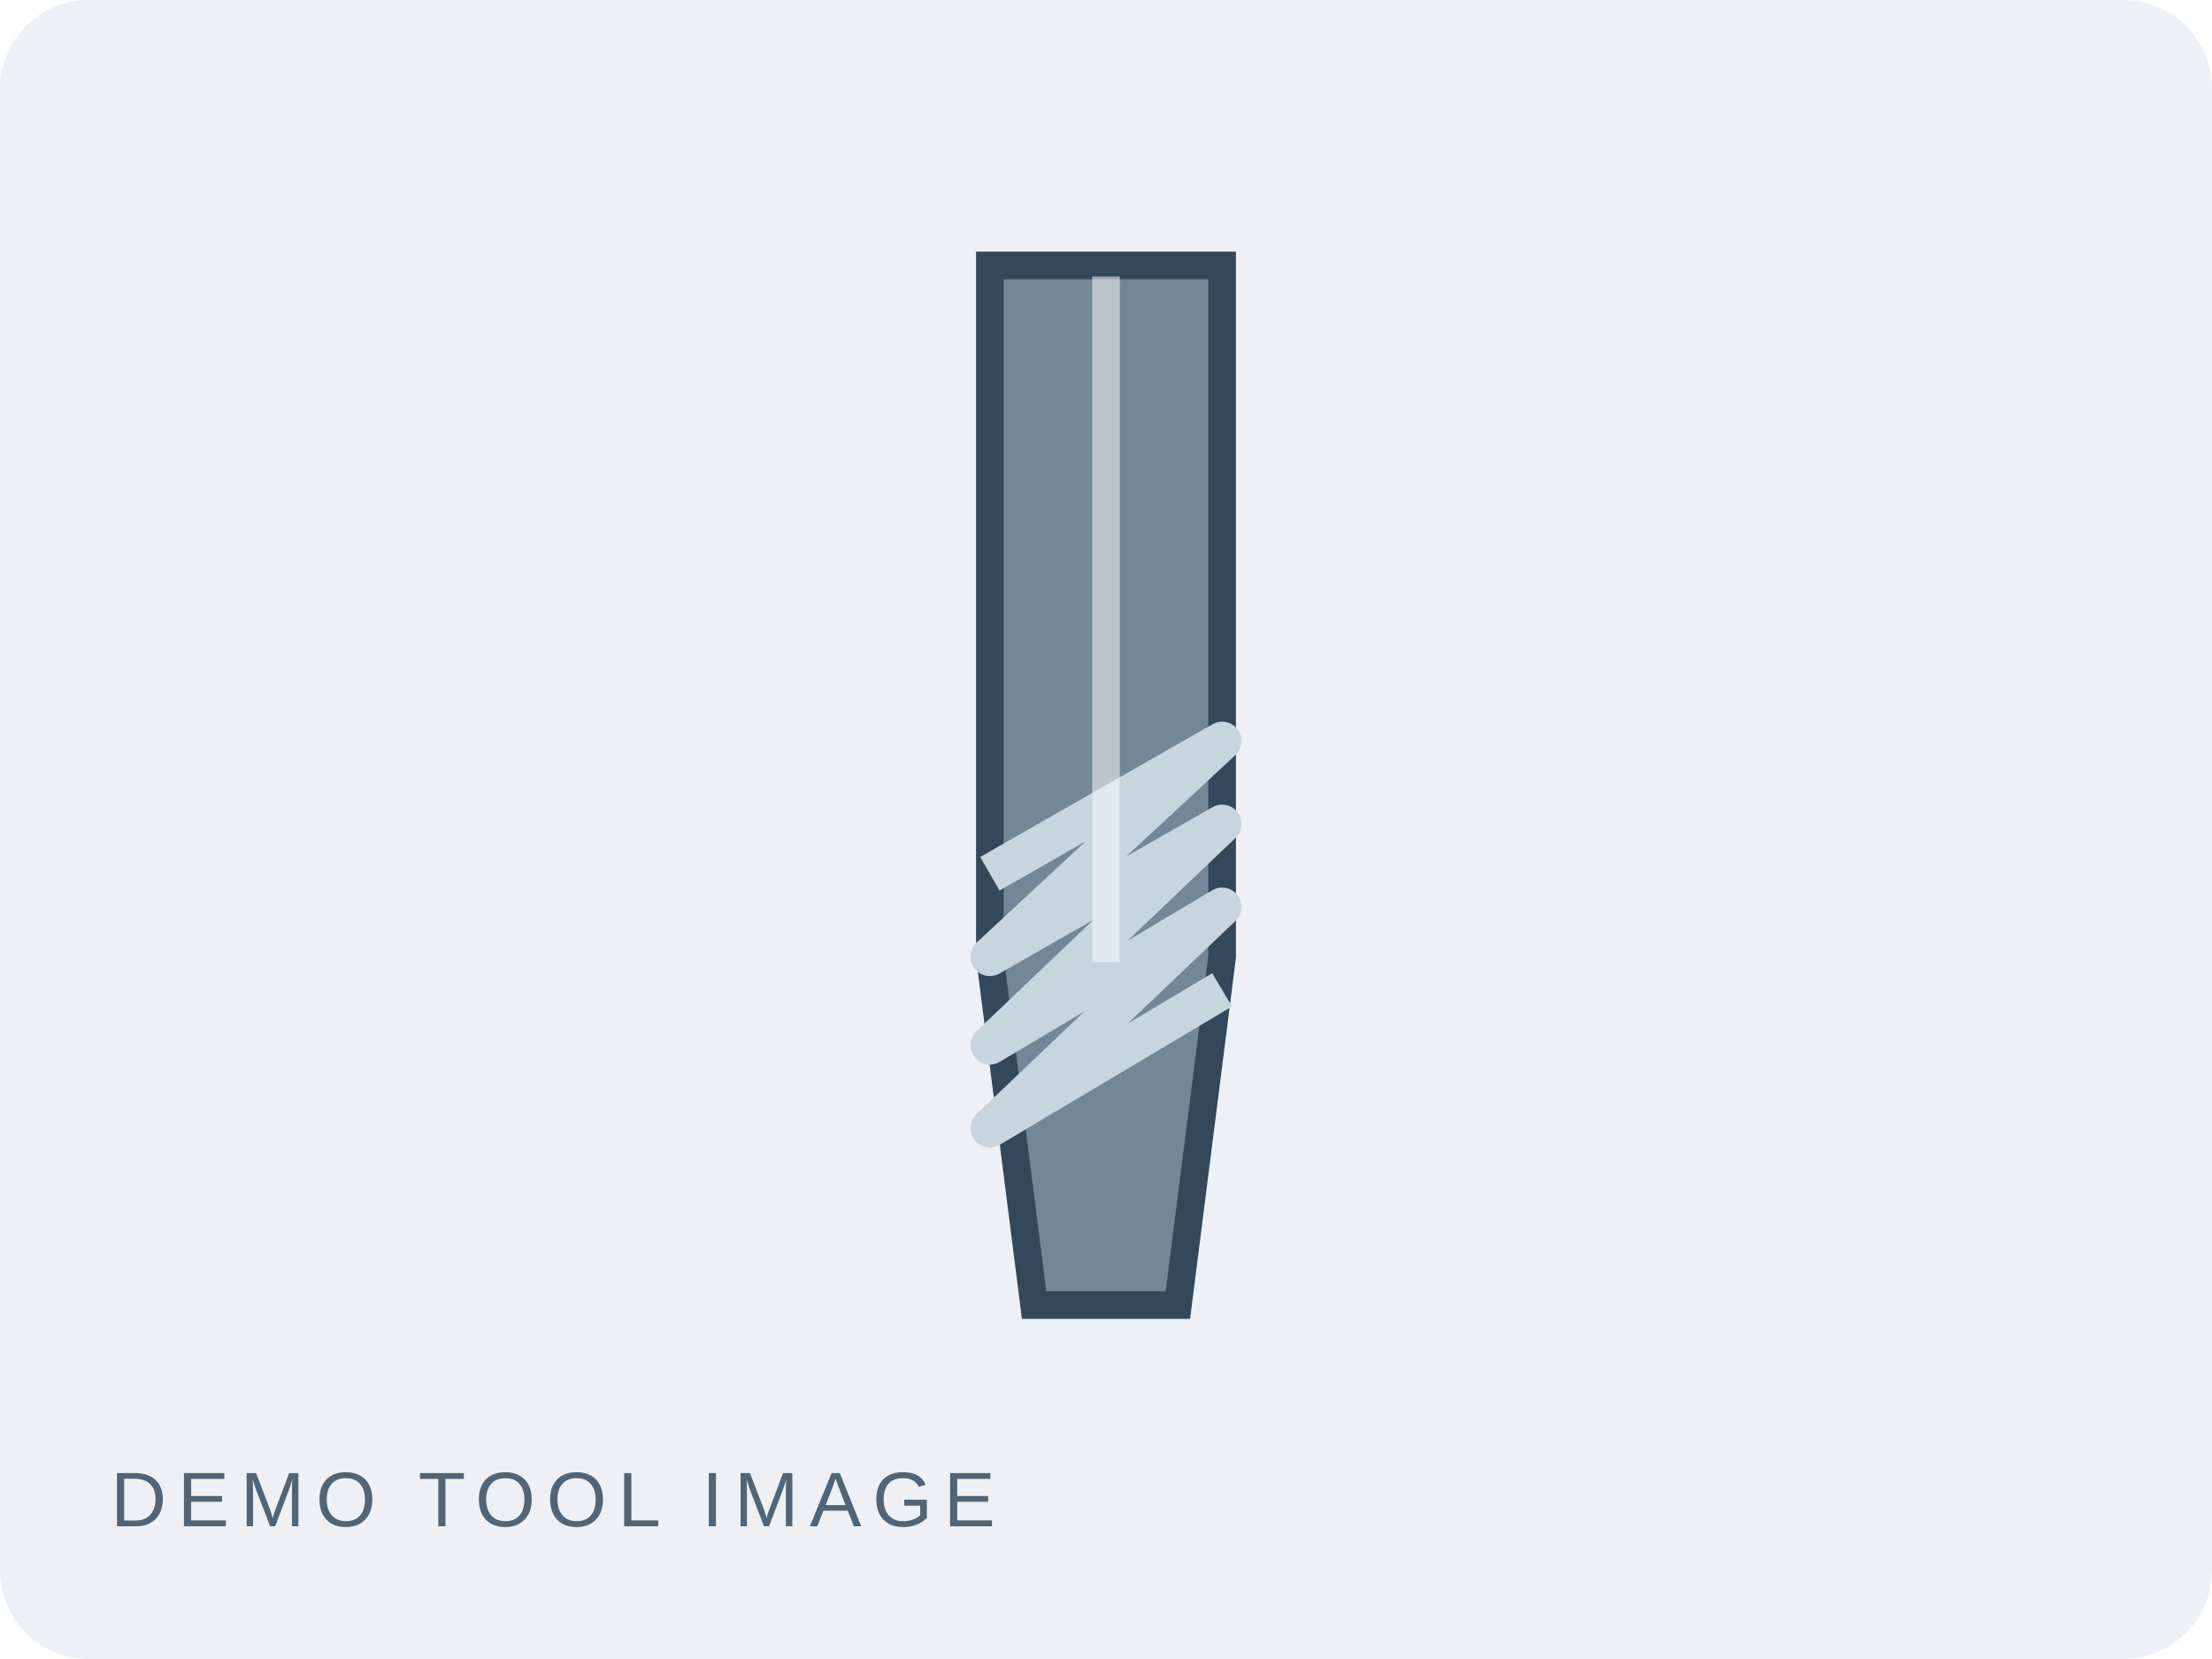
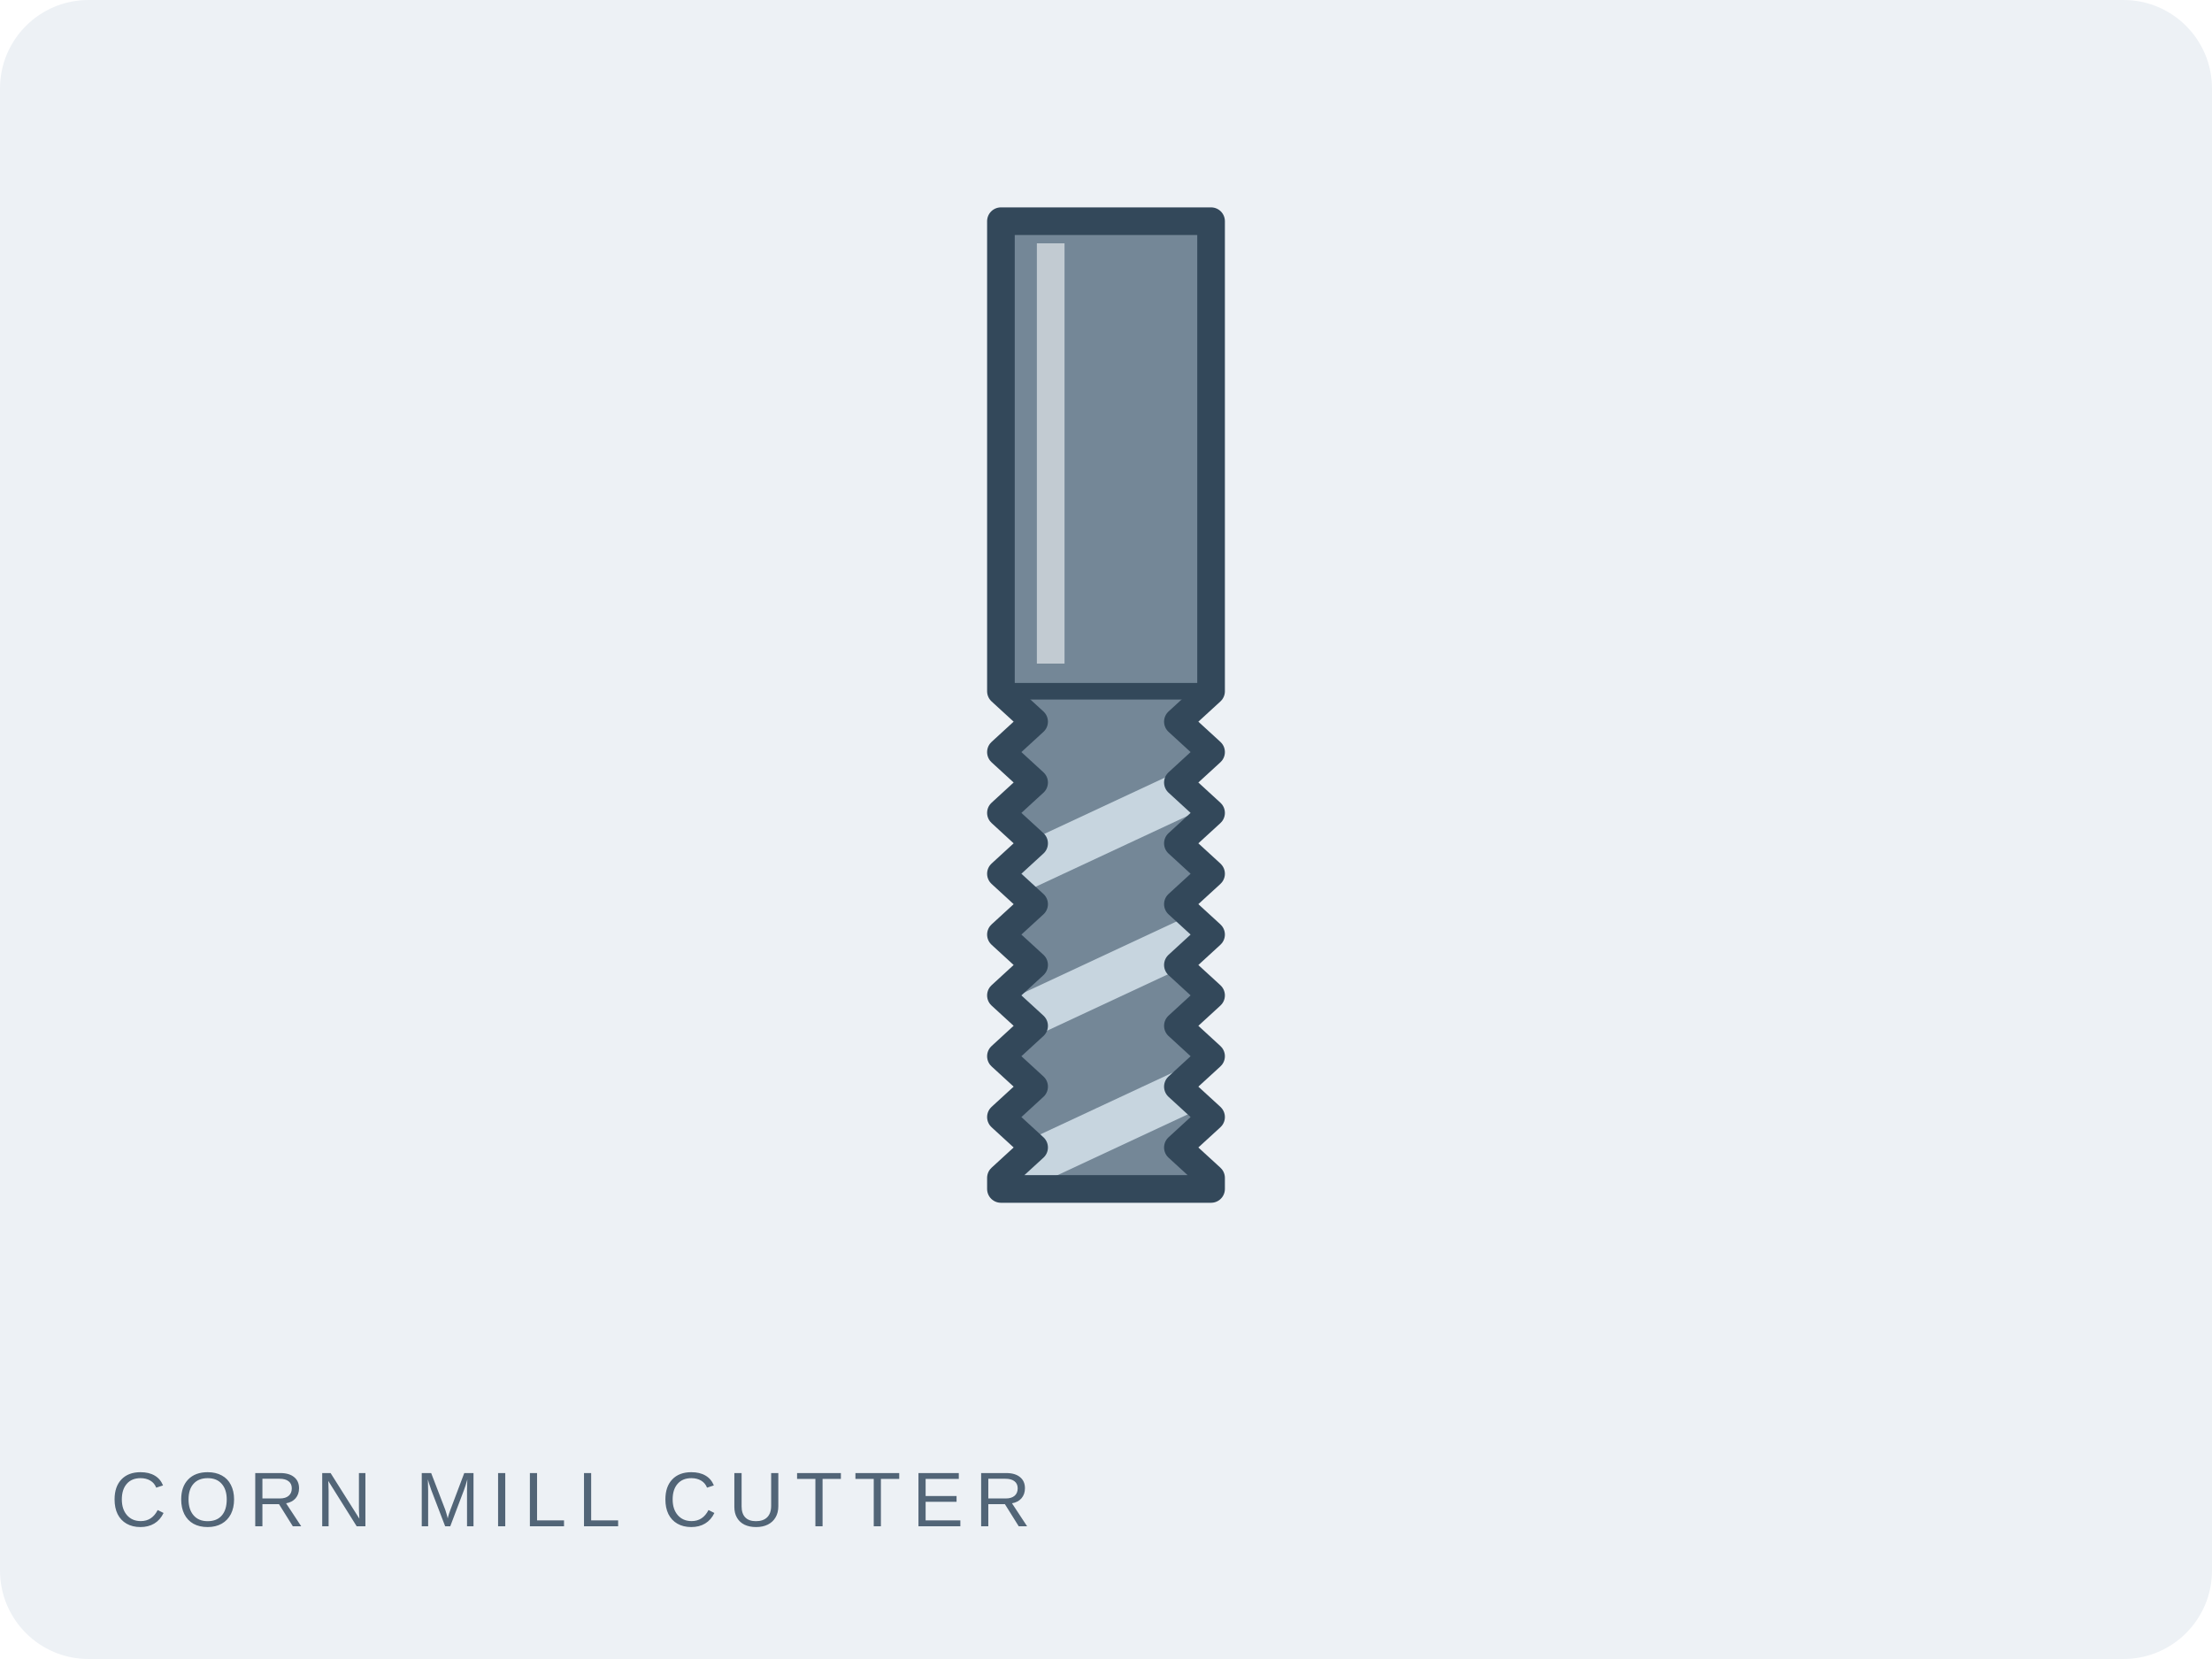
<svg xmlns="http://www.w3.org/2000/svg" viewBox="0 0 400 300" fill="none">
  <rect width="400" height="300" rx="16" fill="#EDF1F5" />
-   <path d="M179 48h42v125l-8 63h-26l-8-63V48Z" fill="#748797" stroke="#33485A" stroke-width="5" />
-   <path d="m179 158 42-24-42 39 42-24-42 40 42-25-42 40 42-25" stroke="#C7D5DF" stroke-width="7" stroke-linejoin="round" />
-   <path d="M200 50v124" stroke="#F7F8FA" stroke-opacity=".55" stroke-width="5" />
-   <text x="20" y="276" fill="#526577" font-family="Arial,sans-serif" font-size="14" letter-spacing="2">DEMO TOOL IMAGE</text>
+   <defs>
+     <clipPath id="c-corn-mill">
+       <path d="M181 40H219V125 L213 130.5 L219 136 L213 141.5 L219 147 L213 152.5 L219 158 L213 163.5 L219 169 L213 174.5 L219 180 L213 185.5 L219 191 L213 196.5 L219 202 L213 207.5 L219 213 V215H181V213 L187 207.5 L181 202 L187 196.5 L181 191 L187 185.5 L181 180 L187 174.5 L181 169 L187 163.5 L181 158 L187 152.5 L181 147 L187 141.5 L181 136 L187 130.5 L181 125 Z" />
+     </clipPath>
+   </defs>
+   <path d="M181 40H219V125 L213 130.5 L219 136 L213 141.5 L219 147 L213 152.5 L219 158 L213 163.5 L219 169 L213 174.5 L219 180 L213 185.5 L219 191 L213 196.5 L219 202 L213 207.5 L219 213 V215H181V213 L187 207.5 L181 202 L187 196.5 L181 191 L187 185.5 L181 180 L187 174.5 L181 169 L187 163.5 L181 158 L187 152.5 L181 147 L187 141.5 L181 136 L187 130.5 L181 125 Z" fill="#748797" />
+   <g clip-path="url(#c-corn-mill)" stroke="#C7D5DF" stroke-width="8">
+     <path d="M170 164L230 136" />
+     <path d="M170 191L230 163" />
+     <path d="M170 218L230 190" />
+     <path d="M170 245L230 217" />
+     <path d="M170 272L230 244" />
+   </g>
+   <path d="M190 44v76" stroke="#F7F8FA" stroke-opacity=".6" stroke-width="5" />
+   <path d="M181 125H219" stroke="#33485A" stroke-width="3" />
+   <path d="M181 40H219V125 L213 130.5 L219 136 L213 141.5 L219 147 L213 152.5 L219 158 L213 163.5 L219 169 L213 174.5 L219 180 L213 185.5 L219 191 L213 196.5 L219 202 L213 207.5 L219 213 V215H181V213 L187 207.5 L181 202 L187 196.5 L181 191 L187 185.5 L181 180 L187 174.5 L181 169 L187 163.5 L181 158 L187 152.5 L181 147 L187 141.5 L181 136 L187 130.5 L181 125 Z" stroke="#33485A" stroke-width="5" stroke-linejoin="round" />
+   <text x="20" y="276" fill="#526577" font-family="Arial,sans-serif" font-size="14" letter-spacing="2">CORN MILL CUTTER</text>
</svg>
